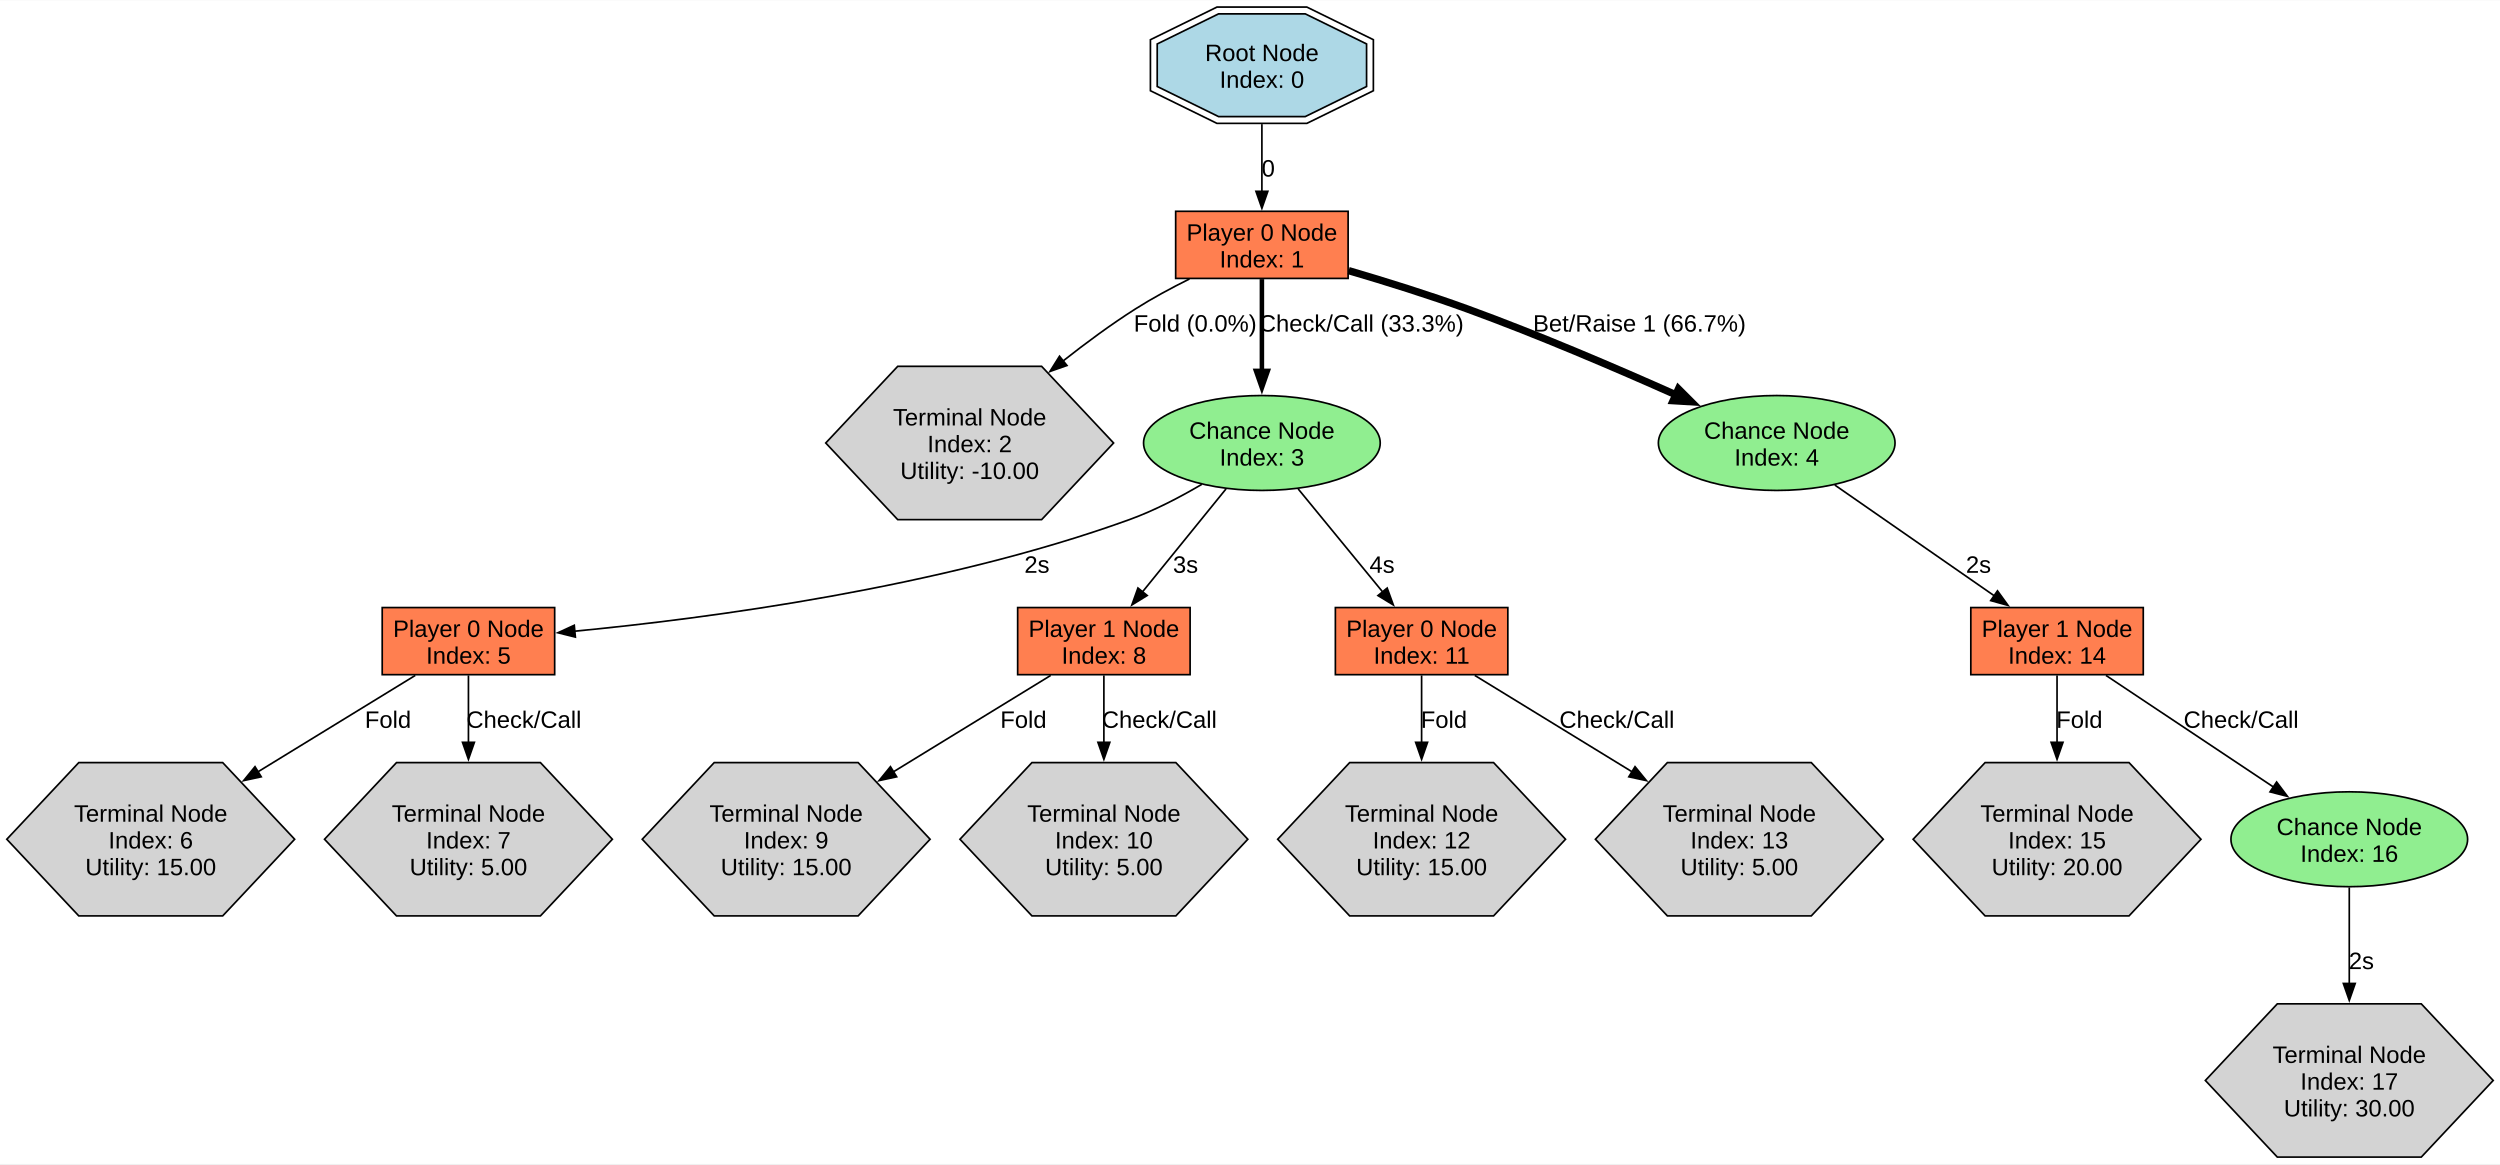
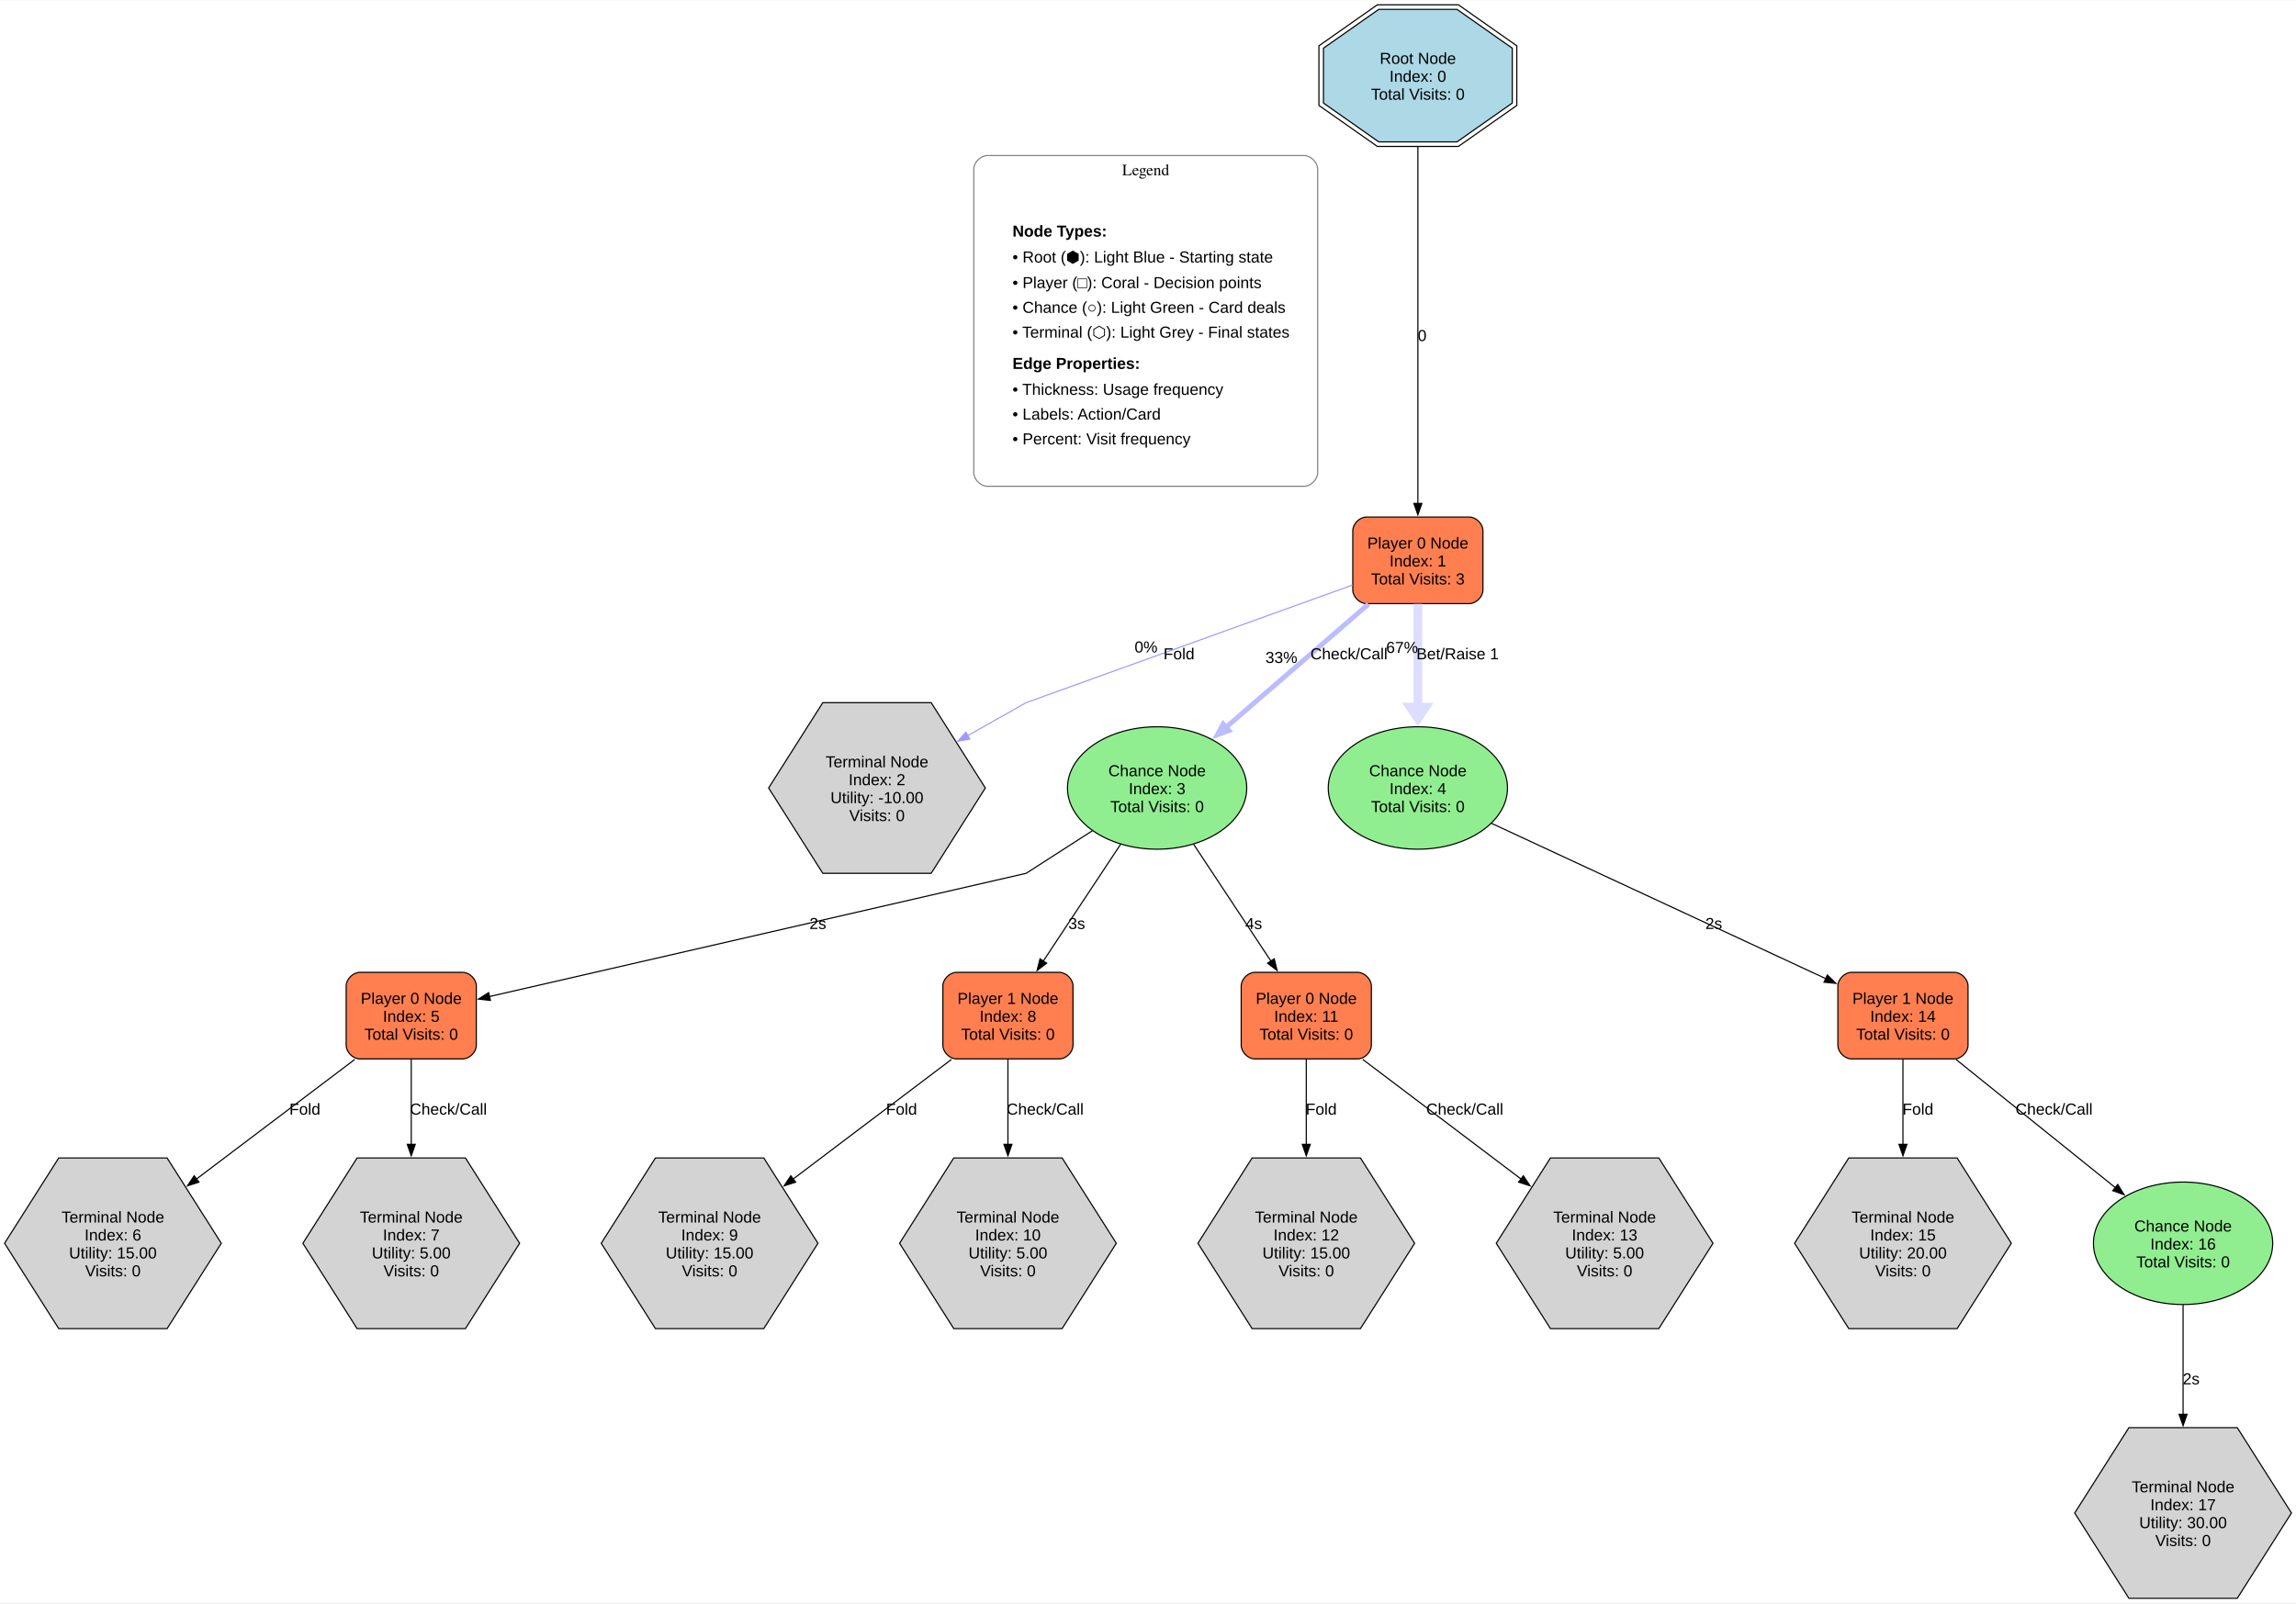
- <svg xmlns="http://www.w3.org/2000/svg" width="1471pt" height="685pt" viewBox="0.00 0.00 1471.42 684.88">
-   <g id="graph0" class="graph" transform="scale(1 1) rotate(0) translate(4 680.88)">
-     <polygon fill="white" stroke="none" points="-4,4 -4,-680.88 1467.42,-680.88 1467.42,4 -4,4" />
+ <svg xmlns="http://www.w3.org/2000/svg" xmlns:xlink="http://www.w3.org/1999/xlink" width="2016pt" height="1408pt" viewBox="0.00 0.00 2016.33 1407.79">
+   <g id="graph0" class="graph" transform="scale(1 1) rotate(0) translate(4 1403.79)">
+     <polygon fill="white" stroke="none" points="-4,4 -4,-1403.79 2012.33,-1403.79 2012.33,4 -4,4" />
+     <g id="clust1" class="cluster">
+       <path fill="none" stroke="gray" d="M863.16,-976.83C863.16,-976.83 1141.16,-976.83 1141.16,-976.83 1147.16,-976.83 1153.16,-982.83 1153.16,-988.83 1153.16,-988.83 1153.16,-1255.38 1153.16,-1255.38 1153.16,-1261.38 1147.16,-1267.38 1141.16,-1267.38 1141.16,-1267.38 863.16,-1267.38 863.16,-1267.38 857.16,-1267.38 851.16,-1261.38 851.16,-1255.38 851.16,-1255.38 851.16,-988.83 851.16,-988.83 851.16,-982.83 857.16,-976.83 863.16,-976.83" />
+       <text text-anchor="middle" x="1002.16" y="-1250.08" font-family="Times,serif" font-size="14.00">Legend</text>
+     </g>
    <g id="node1" class="node">
-       <polygon fill="lightblue" stroke="black" points="800.32,-630.13 800.32,-655.17 764.23,-672.88 713.19,-672.88 677.1,-655.17 677.1,-630.13 713.19,-612.42 764.23,-612.42 800.32,-630.13" />
-       <polygon fill="none" stroke="black" points="804.32,-627.64 804.32,-657.67 765.16,-676.88 712.26,-676.88 673.1,-657.67 673.1,-627.64 712.26,-608.42 765.16,-608.42 804.32,-627.64" />
-       <text text-anchor="middle" x="738.71" y="-645.1" font-family="Arial" font-size="14.00">Root Node</text>
-       <text text-anchor="middle" x="738.71" y="-629.35" font-family="Arial" font-size="14.00">Index: 0</text>
+       <text text-anchor="start" x="885.16" y="-1196.18" font-family="Arial" font-weight="bold" font-size="14.00">Node Types:</text>
+       <text text-anchor="start" x="885.16" y="-1173.43" font-family="Arial" font-size="14.00">• Root (⬢): Light Blue - Starting state</text>
+       <text text-anchor="start" x="885.16" y="-1150.93" font-family="Arial" font-size="14.00">• Player (□): Coral - Decision points</text>
+       <text text-anchor="start" x="885.16" y="-1129.18" font-family="Arial" font-size="14.00">• Chance (○): Light Green - Card deals</text>
+       <text text-anchor="start" x="885.16" y="-1107.43" font-family="Arial" font-size="14.00">• Terminal (⬡): Light Grey - Final states</text>
+       <text text-anchor="start" x="885.16" y="-1079.93" font-family="Arial" font-weight="bold" font-size="14.00">Edge Properties:</text>
+       <text text-anchor="start" x="885.16" y="-1057.18" font-family="Arial" font-size="14.00">• Thickness: Usage frequency</text>
+       <text text-anchor="start" x="885.16" y="-1035.43" font-family="Arial" font-size="14.00">• Labels: Action/Card</text>
+       <text text-anchor="start" x="885.16" y="-1013.68" font-family="Arial" font-size="14.00">• Percent: Visit frequency</text>
    </g>
    <g id="node2" class="node">
-       <polygon fill="coral" stroke="black" points="789.46,-556.67 687.96,-556.67 687.96,-517.17 789.46,-517.17 789.46,-556.67" />
-       <text text-anchor="middle" x="738.71" y="-539.37" font-family="Arial" font-size="14.00">Player 0 Node</text>
-       <text text-anchor="middle" x="738.71" y="-523.62" font-family="Arial" font-size="14.00">Index: 1</text>
+       <g id="a_node2">
+         <a xlink:title="Most Common Action: 51&#10;Action Frequency: 0.0%">
+           <polygon fill="lightblue" stroke="black" points="1324.05,-1313.47 1324.05,-1361.69 1275.5,-1395.79 1206.83,-1395.79 1158.27,-1361.69 1158.27,-1313.47 1206.83,-1279.38 1275.5,-1279.38 1324.05,-1313.47" />
+           <polygon fill="none" stroke="black" points="1328.05,-1311.39 1328.05,-1363.77 1276.76,-1399.79 1205.56,-1399.79 1154.27,-1363.77 1154.27,-1311.39 1205.56,-1275.38 1276.76,-1275.38 1328.05,-1311.39" />
+           <text text-anchor="middle" x="1241.16" y="-1347.91" font-family="Arial" font-size="14.00">Root Node</text>
+           <text text-anchor="middle" x="1241.16" y="-1332.16" font-family="Arial" font-size="14.00">Index: 0</text>
+           <text text-anchor="middle" x="1241.16" y="-1316.41" font-family="Arial" font-size="14.00">Total Visits: 0</text>
+         </a>
+       </g>
+     </g>
+     <g id="node3" class="node">
+       <g id="a_node3">
+         <a xlink:title="Most Common Action: 2&#10;Action Frequency: 66.7%">
+           <path fill="coral" stroke="black" d="M1286.31,-949.83C1286.31,-949.83 1196.01,-949.83 1196.01,-949.83 1190.01,-949.83 1184.01,-943.83 1184.01,-937.83 1184.01,-937.83 1184.01,-885.78 1184.01,-885.78 1184.01,-879.78 1190.01,-873.78 1196.01,-873.78 1196.01,-873.78 1286.31,-873.78 1286.31,-873.78 1292.31,-873.78 1298.31,-879.78 1298.31,-885.78 1298.31,-885.78 1298.31,-937.83 1298.31,-937.83 1298.31,-943.83 1292.31,-949.83 1286.31,-949.83" />
+           <text text-anchor="middle" x="1241.16" y="-922.13" font-family="Arial" font-size="14.00">Player 0 Node</text>
+           <text text-anchor="middle" x="1241.16" y="-906.38" font-family="Arial" font-size="14.00">Index: 1</text>
+           <text text-anchor="middle" x="1241.16" y="-890.63" font-family="Arial" font-size="14.00">Total Visits: 3</text>
+         </a>
+       </g>
    </g>
    <g id="edge1" class="edge">
-       <path fill="none" stroke="black" d="M738.71,-607.97C738.71,-595.15 738.71,-580.63 738.71,-568.15" />
-       <polygon fill="black" stroke="black" points="742.21,-568.44 738.71,-558.44 735.21,-568.44 742.21,-568.44" />
-       <text text-anchor="middle" x="742.46" y="-577.12" font-family="Arial" font-size="14.00">0</text>
-     </g>
-     <g id="node3" class="node">
-       <polygon fill="lightgrey" stroke="black" points="651.42,-420.31 609.07,-465.42 524.36,-465.42 482,-420.31 524.36,-375.2 609.07,-375.2 651.42,-420.31" />
-       <text text-anchor="middle" x="566.71" y="-430.63" font-family="Arial" font-size="14.00">Terminal Node</text>
-       <text text-anchor="middle" x="566.71" y="-414.88" font-family="Arial" font-size="14.00">Index: 2</text>
-       <text text-anchor="middle" x="566.71" y="-399.13" font-family="Arial" font-size="14.00">Utility: -10.00</text>
+       <path fill="none" stroke="black" d="M1241.16,-1274.96C1241.16,-1190.13 1241.16,-1039.1 1241.16,-961.62" />
+       <polygon fill="black" stroke="black" points="1244.66,-961.8 1241.16,-951.8 1237.66,-961.8 1244.66,-961.8" />
+       <text text-anchor="middle" x="1244.91" y="-1104.43" font-family="Arial" font-size="14.00">0</text>
+     </g>
+     <g id="node4" class="node">
+       <g id="a_node4">
+         <a xlink:title="Average Utility: 0.00">
+           <polygon fill="lightgrey" stroke="black" points="861.33,-711.82 813.74,-786.78 718.58,-786.78 671,-711.82 718.58,-636.87 813.74,-636.87 861.33,-711.82" />
+           <text text-anchor="middle" x="766.16" y="-730.02" font-family="Arial" font-size="14.00">Terminal Node</text>
+           <text text-anchor="middle" x="766.16" y="-714.27" font-family="Arial" font-size="14.00">Index: 2</text>
+           <text text-anchor="middle" x="766.16" y="-698.52" font-family="Arial" font-size="14.00">Utility: -10.00</text>
+           <text text-anchor="middle" x="766.16" y="-682.77" font-family="Arial" font-size="14.00">Visits: 0</text>
+         </a>
+       </g>
    </g>
    <g id="edge2" class="edge">
-       <path fill="none" stroke="black" d="M696.08,-516.86C685.42,-511.56 674.19,-505.51 664.21,-499.17 649.81,-490.02 635.05,-479.13 621.5,-468.44" />
-       <polygon fill="black" stroke="black" points="623.97,-465.93 613.97,-462.41 619.59,-471.39 623.97,-465.93" />
-       <text text-anchor="middle" x="699.46" y="-485.87" font-family="Arial" font-size="14.00">Fold (0.0%)</text>
-     </g>
-     <g id="node4" class="node">
-       <ellipse fill="lightgreen" stroke="black" cx="738.71" cy="-420.31" rx="69.65" ry="27.93" />
-       <text text-anchor="middle" x="738.71" y="-422.76" font-family="Arial" font-size="14.00">Chance Node</text>
-       <text text-anchor="middle" x="738.71" y="-407.01" font-family="Arial" font-size="14.00">Index: 3</text>
+       <g id="a_edge2">
+         <a xlink:title="Frequency: 0.0%">
+           <path fill="none" stroke="#9b9bff" d="M1183.58,-890.04C1085.66,-854.74 897.16,-786.78 897.16,-786.78 897.16,-786.78 873.16,-773.23 845.7,-757.73" />
+           <polygon fill="#9b9bff" stroke="#9b9bff" points="847.63,-754.79 837.2,-752.93 844.19,-760.89 847.63,-754.79" />
+         </a>
+       </g>
+       <text text-anchor="middle" x="1031.38" y="-824.85" font-family="Arial" font-size="14.00">Fold</text>
+       <text text-anchor="middle" x="1002.45" y="-830.84" font-family="Arial" font-size="14.00">0%</text>
+     </g>
+     <g id="node5" class="node">
+       <g id="a_node5">
+         <a xlink:title="Most Common Action: 51&#10;Action Frequency: 0.0%">
+           <ellipse fill="lightgreen" stroke="black" cx="1012.16" cy="-711.82" rx="78.7" ry="53.78" />
+           <text text-anchor="middle" x="1012.16" y="-722.15" font-family="Arial" font-size="14.00">Chance Node</text>
+           <text text-anchor="middle" x="1012.16" y="-706.4" font-family="Arial" font-size="14.00">Index: 3</text>
+           <text text-anchor="middle" x="1012.16" y="-690.65" font-family="Arial" font-size="14.00">Total Visits: 0</text>
+         </a>
+       </g>
    </g>
    <g id="edge3" class="edge">
-       <path fill="none" stroke="black" stroke-width="2.67" d="M738.71,-516.74C738.71,-501.98 738.71,-481.05 738.71,-462.56" />
-       <polygon fill="black" stroke="black" stroke-width="2.67" points="742.21,-462.75 738.71,-452.75 735.21,-462.75 742.21,-462.75" />
-       <text text-anchor="middle" x="797.21" y="-485.87" font-family="Arial" font-size="14.00">Check/Call (33.3%)</text>
-     </g>
-     <g id="node5" class="node">
-       <ellipse fill="lightgreen" stroke="black" cx="1041.71" cy="-420.31" rx="69.65" ry="27.93" />
-       <text text-anchor="middle" x="1041.71" y="-422.76" font-family="Arial" font-size="14.00">Chance Node</text>
-       <text text-anchor="middle" x="1041.71" y="-407.01" font-family="Arial" font-size="14.00">Index: 4</text>
+       <g id="a_edge3">
+         <a xlink:title="Frequency: 33.3%">
+           <path fill="none" stroke="#bcbcff" stroke-width="4.33" d="M1197.82,-873.33C1162.41,-842.72 1111.95,-799.09 1072.58,-765.05" />
+           <polygon fill="#bcbcff" stroke="#bcbcff" stroke-width="4.33" points="1075.15,-762.26 1065.1,-758.59 1070.19,-768 1075.15,-762.26" />
+         </a>
+       </g>
+       <text text-anchor="middle" x="1180.64" y="-824.85" font-family="Arial" font-size="14.00">Check/Call</text>
+       <text text-anchor="middle" x="1121.32" y="-821.64" font-family="Arial" font-size="14.00">33%</text>
+     </g>
+     <g id="node6" class="node">
+       <g id="a_node6">
+         <a xlink:title="Most Common Action: 51&#10;Action Frequency: 0.0%">
+           <ellipse fill="lightgreen" stroke="black" cx="1241.16" cy="-711.82" rx="78.7" ry="53.78" />
+           <text text-anchor="middle" x="1241.16" y="-722.15" font-family="Arial" font-size="14.00">Chance Node</text>
+           <text text-anchor="middle" x="1241.16" y="-706.4" font-family="Arial" font-size="14.00">Index: 4</text>
+           <text text-anchor="middle" x="1241.16" y="-690.65" font-family="Arial" font-size="14.00">Total Visits: 0</text>
+         </a>
+       </g>
    </g>
    <g id="edge4" class="edge">
-       <path fill="none" stroke="black" stroke-width="4.33" d="M789.75,-521.76C811.49,-515.39 837.02,-507.44 859.71,-499.17 901.38,-483.98 947.3,-464.31 982.58,-448.55" />
-       <polygon fill="black" stroke="black" stroke-width="4.33" points="983.88,-452.12 991.44,-444.56 980.76,-445.21 983.88,-452.12" />
-       <text text-anchor="middle" x="960.94" y="-485.87" font-family="Arial" font-size="14.00">Bet/Raise 1 (66.7%)</text>
-     </g>
-     <g id="node6" class="node">
-       <polygon fill="coral" stroke="black" points="322.46,-323.45 220.96,-323.45 220.96,-283.95 322.46,-283.95 322.46,-323.45" />
-       <text text-anchor="middle" x="271.71" y="-306.15" font-family="Arial" font-size="14.00">Player 0 Node</text>
-       <text text-anchor="middle" x="271.71" y="-290.4" font-family="Arial" font-size="14.00">Index: 5</text>
+       <g id="a_edge4">
+         <a xlink:title="Frequency: 66.7%">
+           <path fill="none" stroke="#ddddff" stroke-width="7.67" d="M1241.16,-873.56C1241.16,-847.95 1241.16,-813.16 1241.16,-782.49" />
+           <polygon fill="#ddddff" stroke="#ddddff" stroke-width="7.67" points="1247.87,-782.84 1241.16,-772.84 1234.45,-782.84 1247.87,-782.84" />
+         </a>
+       </g>
+       <text text-anchor="middle" x="1276.04" y="-824.85" font-family="Arial" font-size="14.00">Bet/Raise 1</text>
+       <text text-anchor="middle" x="1227.29" y="-830.48" font-family="Arial" font-size="14.00">67%</text>
+     </g>
+     <g id="node7" class="node">
+       <g id="a_node7">
+         <a xlink:title="Most Common Action: 51&#10;Action Frequency: 0.0%">
+           <path fill="coral" stroke="black" d="M402.31,-549.87C402.31,-549.87 312.01,-549.87 312.01,-549.87 306.01,-549.87 300.01,-543.87 300.01,-537.87 300.01,-537.87 300.01,-485.82 300.01,-485.82 300.01,-479.82 306.01,-473.82 312.01,-473.82 312.01,-473.82 402.31,-473.82 402.31,-473.82 408.31,-473.82 414.31,-479.82 414.31,-485.82 414.31,-485.82 414.31,-537.87 414.31,-537.87 414.31,-543.87 408.31,-549.87 402.31,-549.87" />
+           <text text-anchor="middle" x="357.16" y="-522.17" font-family="Arial" font-size="14.00">Player 0 Node</text>
+           <text text-anchor="middle" x="357.16" y="-506.42" font-family="Arial" font-size="14.00">Index: 5</text>
+           <text text-anchor="middle" x="357.16" y="-490.67" font-family="Arial" font-size="14.00">Total Visits: 0</text>
+         </a>
+       </g>
    </g>
    <g id="edge5" class="edge">
-       <path fill="none" stroke="black" d="M703.42,-396.02C690.44,-388.37 675.34,-380.49 660.71,-375.2 549.67,-335.04 412.19,-317.02 333.96,-309.51" />
-       <polygon fill="black" stroke="black" points="334.65,-306.06 324.37,-308.62 334,-313.03 334.65,-306.06" />
-       <text text-anchor="middle" x="606.31" y="-343.9" font-family="Arial" font-size="14.00">2s</text>
-     </g>
-     <g id="node7" class="node">
-       <polygon fill="coral" stroke="black" points="696.46,-323.45 594.96,-323.45 594.96,-283.95 696.46,-283.95 696.46,-323.45" />
-       <text text-anchor="middle" x="645.71" y="-306.15" font-family="Arial" font-size="14.00">Player 1 Node</text>
-       <text text-anchor="middle" x="645.71" y="-290.4" font-family="Arial" font-size="14.00">Index: 8</text>
+       <path fill="none" stroke="black" d="M955.34,-674.28C926.36,-655.65 897.16,-636.87 897.16,-636.87 897.16,-636.87 571.05,-561.97 425.68,-528.58" />
+       <polygon fill="black" stroke="black" points="426.7,-525.22 416.17,-526.4 425.13,-532.05 426.7,-525.22" />
+       <text text-anchor="middle" x="714.21" y="-587.94" font-family="Arial" font-size="14.00">2s</text>
+     </g>
+     <g id="node8" class="node">
+       <g id="a_node8">
+         <a xlink:title="Most Common Action: 51&#10;Action Frequency: 0.0%">
+           <path fill="coral" stroke="black" d="M926.31,-549.87C926.31,-549.87 836.01,-549.87 836.01,-549.87 830.01,-549.87 824.01,-543.87 824.01,-537.87 824.01,-537.87 824.01,-485.82 824.01,-485.82 824.01,-479.82 830.01,-473.82 836.01,-473.82 836.01,-473.82 926.31,-473.82 926.31,-473.82 932.31,-473.82 938.31,-479.82 938.31,-485.82 938.31,-485.82 938.31,-537.87 938.31,-537.87 938.31,-543.87 932.31,-549.87 926.31,-549.87" />
+           <text text-anchor="middle" x="881.16" y="-522.17" font-family="Arial" font-size="14.00">Player 1 Node</text>
+           <text text-anchor="middle" x="881.16" y="-506.42" font-family="Arial" font-size="14.00">Index: 8</text>
+           <text text-anchor="middle" x="881.16" y="-490.67" font-family="Arial" font-size="14.00">Total Visits: 0</text>
+         </a>
+       </g>
    </g>
    <g id="edge6" class="edge">
-       <path fill="none" stroke="black" d="M717.61,-393.3C702.94,-375.22 683.4,-351.14 668.4,-332.65" />
-       <polygon fill="black" stroke="black" points="671.2,-330.55 662.18,-324.99 665.76,-334.96 671.2,-330.55" />
-       <text text-anchor="middle" x="693.77" y="-343.9" font-family="Arial" font-size="14.00">3s</text>
-     </g>
-     <g id="node8" class="node">
-       <polygon fill="coral" stroke="black" points="883.46,-323.45 781.96,-323.45 781.96,-283.95 883.46,-283.95 883.46,-323.45" />
-       <text text-anchor="middle" x="832.71" y="-306.15" font-family="Arial" font-size="14.00">Player 0 Node</text>
-       <text text-anchor="middle" x="832.71" y="-290.4" font-family="Arial" font-size="14.00">Index: 11</text>
+       <path fill="none" stroke="black" d="M980.12,-662.39C959.39,-631.06 932.54,-590.49 912.05,-559.52" />
+       <polygon fill="black" stroke="black" points="915.17,-557.9 906.74,-551.49 909.34,-561.77 915.17,-557.9" />
+       <text text-anchor="middle" x="941.57" y="-587.94" font-family="Arial" font-size="14.00">3s</text>
+     </g>
+     <g id="node9" class="node">
+       <g id="a_node9">
+         <a xlink:title="Most Common Action: 51&#10;Action Frequency: 0.0%">
+           <path fill="coral" stroke="black" d="M1188.31,-549.87C1188.31,-549.87 1098.01,-549.87 1098.01,-549.87 1092.01,-549.87 1086.01,-543.87 1086.01,-537.87 1086.01,-537.87 1086.01,-485.82 1086.01,-485.82 1086.01,-479.82 1092.01,-473.82 1098.01,-473.82 1098.01,-473.82 1188.31,-473.82 1188.31,-473.82 1194.31,-473.82 1200.31,-479.82 1200.31,-485.82 1200.31,-485.82 1200.31,-537.87 1200.31,-537.87 1200.31,-543.87 1194.31,-549.87 1188.31,-549.87" />
+           <text text-anchor="middle" x="1143.16" y="-522.17" font-family="Arial" font-size="14.00">Player 0 Node</text>
+           <text text-anchor="middle" x="1143.16" y="-506.42" font-family="Arial" font-size="14.00">Index: 11</text>
+           <text text-anchor="middle" x="1143.16" y="-490.67" font-family="Arial" font-size="14.00">Total Visits: 0</text>
+         </a>
+       </g>
    </g>
    <g id="edge7" class="edge">
-       <path fill="none" stroke="black" d="M760.04,-393.3C774.87,-375.22 794.62,-351.14 809.78,-332.65" />
-       <polygon fill="black" stroke="black" points="812.44,-334.94 816.07,-324.98 807.02,-330.5 812.44,-334.94" />
-       <text text-anchor="middle" x="809.43" y="-343.9" font-family="Arial" font-size="14.00">4s</text>
-     </g>
-     <g id="node9" class="node">
-       <polygon fill="coral" stroke="black" points="1257.46,-323.45 1155.96,-323.45 1155.96,-283.95 1257.46,-283.95 1257.46,-323.45" />
-       <text text-anchor="middle" x="1206.71" y="-306.15" font-family="Arial" font-size="14.00">Player 1 Node</text>
-       <text text-anchor="middle" x="1206.71" y="-290.4" font-family="Arial" font-size="14.00">Index: 14</text>
+       <path fill="none" stroke="black" d="M1044.21,-662.39C1064.94,-631.06 1091.78,-590.49 1112.28,-559.52" />
+       <polygon fill="black" stroke="black" points="1114.99,-561.77 1117.59,-551.49 1109.15,-557.9 1114.99,-561.77" />
+       <text text-anchor="middle" x="1097" y="-587.94" font-family="Arial" font-size="14.00">4s</text>
+     </g>
+     <g id="node10" class="node">
+       <g id="a_node10">
+         <a xlink:title="Most Common Action: 51&#10;Action Frequency: 0.0%">
+           <path fill="coral" stroke="black" d="M1712.31,-549.87C1712.31,-549.87 1622.01,-549.87 1622.01,-549.87 1616.01,-549.87 1610.01,-543.87 1610.01,-537.87 1610.01,-537.87 1610.01,-485.82 1610.01,-485.82 1610.01,-479.82 1616.01,-473.82 1622.01,-473.82 1622.01,-473.82 1712.31,-473.82 1712.31,-473.82 1718.31,-473.82 1724.31,-479.82 1724.31,-485.82 1724.31,-485.82 1724.31,-537.87 1724.31,-537.87 1724.31,-543.87 1718.31,-549.87 1712.31,-549.87" />
+           <text text-anchor="middle" x="1667.16" y="-522.17" font-family="Arial" font-size="14.00">Player 1 Node</text>
+           <text text-anchor="middle" x="1667.16" y="-506.42" font-family="Arial" font-size="14.00">Index: 14</text>
+           <text text-anchor="middle" x="1667.16" y="-490.67" font-family="Arial" font-size="14.00">Total Visits: 0</text>
+         </a>
+       </g>
    </g>
    <g id="edge8" class="edge">
-       <path fill="none" stroke="black" d="M1075.9,-395.56C1103.38,-376.47 1141.89,-349.72 1170.02,-330.19" />
-       <polygon fill="black" stroke="black" points="1171.66,-333.3 1177.88,-324.72 1167.67,-327.55 1171.66,-333.3" />
-       <text text-anchor="middle" x="1160.47" y="-343.9" font-family="Arial" font-size="14.00">2s</text>
-     </g>
-     <g id="node10" class="node">
-       <polygon fill="lightgrey" stroke="black" points="169.42,-187.08 127.07,-232.2 42.36,-232.2 0,-187.08 42.36,-141.97 127.07,-141.97 169.42,-187.08" />
-       <text text-anchor="middle" x="84.71" y="-197.41" font-family="Arial" font-size="14.00">Terminal Node</text>
-       <text text-anchor="middle" x="84.71" y="-181.66" font-family="Arial" font-size="14.00">Index: 6</text>
-       <text text-anchor="middle" x="84.71" y="-165.91" font-family="Arial" font-size="14.00">Utility: 15.00</text>
+       <path fill="none" stroke="black" d="M1305.86,-680.75C1385.21,-643.88 1519.08,-581.66 1599.68,-544.2" />
+       <polygon fill="black" stroke="black" points="1600.76,-547.56 1608.35,-540.18 1597.81,-541.22 1600.76,-547.56" />
+       <text text-anchor="middle" x="1501.02" y="-587.94" font-family="Arial" font-size="14.00">2s</text>
+     </g>
+     <g id="node11" class="node">
+       <g id="a_node11">
+         <a xlink:title="Average Utility: 0.00">
+           <polygon fill="lightgrey" stroke="black" points="190.33,-311.86 142.74,-386.82 47.58,-386.82 0,-311.86 47.58,-236.91 142.74,-236.91 190.33,-311.86" />
+           <text text-anchor="middle" x="95.16" y="-330.06" font-family="Arial" font-size="14.00">Terminal Node</text>
+           <text text-anchor="middle" x="95.16" y="-314.31" font-family="Arial" font-size="14.00">Index: 6</text>
+           <text text-anchor="middle" x="95.16" y="-298.56" font-family="Arial" font-size="14.00">Utility: 15.00</text>
+           <text text-anchor="middle" x="95.16" y="-282.81" font-family="Arial" font-size="14.00">Visits: 0</text>
+         </a>
+       </g>
    </g>
    <g id="edge9" class="edge">
-       <path fill="none" stroke="black" d="M240.41,-283.51C215.16,-268.04 178.83,-245.77 147.61,-226.64" />
-       <polygon fill="black" stroke="black" points="149.75,-223.84 139.4,-221.6 146.09,-229.81 149.75,-223.84" />
-       <text text-anchor="middle" x="224.35" y="-252.65" font-family="Arial" font-size="14.00">Fold</text>
-     </g>
-     <g id="node11" class="node">
-       <polygon fill="lightgrey" stroke="black" points="356.42,-187.08 314.07,-232.2 229.36,-232.2 187,-187.08 229.36,-141.97 314.07,-141.97 356.42,-187.08" />
-       <text text-anchor="middle" x="271.71" y="-197.41" font-family="Arial" font-size="14.00">Terminal Node</text>
-       <text text-anchor="middle" x="271.71" y="-181.66" font-family="Arial" font-size="14.00">Index: 7</text>
-       <text text-anchor="middle" x="271.71" y="-165.91" font-family="Arial" font-size="14.00">Utility: 5.00</text>
+       <path fill="none" stroke="black" d="M307.57,-473.37C268.3,-443.69 212.84,-401.79 168.44,-368.24" />
+       <polygon fill="black" stroke="black" points="170.73,-365.58 160.64,-362.34 166.51,-371.16 170.73,-365.58" />
+       <text text-anchor="middle" x="263.72" y="-424.89" font-family="Arial" font-size="14.00">Fold</text>
+     </g>
+     <g id="node12" class="node">
+       <g id="a_node12">
+         <a xlink:title="Average Utility: 0.00">
+           <polygon fill="lightgrey" stroke="black" points="452.33,-311.86 404.74,-386.82 309.58,-386.82 262,-311.86 309.58,-236.91 404.74,-236.91 452.33,-311.86" />
+           <text text-anchor="middle" x="357.16" y="-330.06" font-family="Arial" font-size="14.00">Terminal Node</text>
+           <text text-anchor="middle" x="357.16" y="-314.31" font-family="Arial" font-size="14.00">Index: 7</text>
+           <text text-anchor="middle" x="357.16" y="-298.56" font-family="Arial" font-size="14.00">Utility: 5.00</text>
+           <text text-anchor="middle" x="357.16" y="-282.81" font-family="Arial" font-size="14.00">Visits: 0</text>
+         </a>
+       </g>
    </g>
    <g id="edge10" class="edge">
-       <path fill="none" stroke="black" d="M271.71,-283.51C271.71,-272.55 271.71,-258.18 271.71,-243.94" />
-       <polygon fill="black" stroke="black" points="275.21,-244.12 271.71,-234.12 268.21,-244.12 275.21,-244.12" />
-       <text text-anchor="middle" x="304.34" y="-252.65" font-family="Arial" font-size="14.00">Check/Call</text>
-     </g>
-     <g id="node12" class="node">
-       <polygon fill="lightgrey" stroke="black" points="543.42,-187.08 501.07,-232.2 416.36,-232.2 374,-187.08 416.36,-141.97 501.07,-141.97 543.42,-187.08" />
-       <text text-anchor="middle" x="458.71" y="-197.41" font-family="Arial" font-size="14.00">Terminal Node</text>
-       <text text-anchor="middle" x="458.71" y="-181.66" font-family="Arial" font-size="14.00">Index: 9</text>
-       <text text-anchor="middle" x="458.71" y="-165.91" font-family="Arial" font-size="14.00">Utility: 15.00</text>
+       <path fill="none" stroke="black" d="M357.16,-473.6C357.16,-452.34 357.16,-424.74 357.16,-398.43" />
+       <polygon fill="black" stroke="black" points="360.66,-398.76 357.16,-388.76 353.66,-398.76 360.66,-398.76" />
+       <text text-anchor="middle" x="389.79" y="-424.89" font-family="Arial" font-size="14.00">Check/Call</text>
+     </g>
+     <g id="node13" class="node">
+       <g id="a_node13">
+         <a xlink:title="Average Utility: 0.00">
+           <polygon fill="lightgrey" stroke="black" points="714.33,-311.86 666.74,-386.82 571.58,-386.82 524,-311.86 571.58,-236.91 666.74,-236.91 714.33,-311.86" />
+           <text text-anchor="middle" x="619.16" y="-330.06" font-family="Arial" font-size="14.00">Terminal Node</text>
+           <text text-anchor="middle" x="619.16" y="-314.31" font-family="Arial" font-size="14.00">Index: 9</text>
+           <text text-anchor="middle" x="619.16" y="-298.56" font-family="Arial" font-size="14.00">Utility: 15.00</text>
+           <text text-anchor="middle" x="619.16" y="-282.81" font-family="Arial" font-size="14.00">Visits: 0</text>
+         </a>
+       </g>
    </g>
    <g id="edge11" class="edge">
-       <path fill="none" stroke="black" d="M614.41,-283.51C589.16,-268.04 552.83,-245.77 521.61,-226.64" />
-       <polygon fill="black" stroke="black" points="523.75,-223.84 513.4,-221.6 520.09,-229.81 523.75,-223.84" />
-       <text text-anchor="middle" x="598.35" y="-252.65" font-family="Arial" font-size="14.00">Fold</text>
-     </g>
-     <g id="node13" class="node">
-       <polygon fill="lightgrey" stroke="black" points="730.42,-187.08 688.07,-232.2 603.36,-232.2 561,-187.08 603.36,-141.97 688.07,-141.97 730.42,-187.08" />
-       <text text-anchor="middle" x="645.71" y="-197.41" font-family="Arial" font-size="14.00">Terminal Node</text>
-       <text text-anchor="middle" x="645.71" y="-181.66" font-family="Arial" font-size="14.00">Index: 10</text>
-       <text text-anchor="middle" x="645.71" y="-165.91" font-family="Arial" font-size="14.00">Utility: 5.00</text>
+       <path fill="none" stroke="black" d="M831.57,-473.37C792.3,-443.69 736.84,-401.79 692.44,-368.24" />
+       <polygon fill="black" stroke="black" points="694.73,-365.58 684.64,-362.34 690.51,-371.16 694.73,-365.58" />
+       <text text-anchor="middle" x="787.72" y="-424.89" font-family="Arial" font-size="14.00">Fold</text>
+     </g>
+     <g id="node14" class="node">
+       <g id="a_node14">
+         <a xlink:title="Average Utility: 0.00">
+           <polygon fill="lightgrey" stroke="black" points="976.33,-311.86 928.74,-386.82 833.58,-386.82 786,-311.86 833.58,-236.91 928.74,-236.91 976.33,-311.86" />
+           <text text-anchor="middle" x="881.16" y="-330.06" font-family="Arial" font-size="14.00">Terminal Node</text>
+           <text text-anchor="middle" x="881.16" y="-314.31" font-family="Arial" font-size="14.00">Index: 10</text>
+           <text text-anchor="middle" x="881.16" y="-298.56" font-family="Arial" font-size="14.00">Utility: 5.00</text>
+           <text text-anchor="middle" x="881.16" y="-282.81" font-family="Arial" font-size="14.00">Visits: 0</text>
+         </a>
+       </g>
    </g>
    <g id="edge12" class="edge">
-       <path fill="none" stroke="black" d="M645.71,-283.51C645.71,-272.55 645.71,-258.18 645.71,-243.94" />
-       <polygon fill="black" stroke="black" points="649.21,-244.12 645.71,-234.12 642.21,-244.12 649.21,-244.12" />
-       <text text-anchor="middle" x="678.34" y="-252.65" font-family="Arial" font-size="14.00">Check/Call</text>
-     </g>
-     <g id="node14" class="node">
-       <polygon fill="lightgrey" stroke="black" points="917.42,-187.08 875.07,-232.2 790.36,-232.2 748,-187.08 790.36,-141.97 875.07,-141.97 917.42,-187.08" />
-       <text text-anchor="middle" x="832.71" y="-197.41" font-family="Arial" font-size="14.00">Terminal Node</text>
-       <text text-anchor="middle" x="832.71" y="-181.66" font-family="Arial" font-size="14.00">Index: 12</text>
-       <text text-anchor="middle" x="832.71" y="-165.91" font-family="Arial" font-size="14.00">Utility: 15.00</text>
+       <path fill="none" stroke="black" d="M881.16,-473.6C881.16,-452.34 881.16,-424.74 881.16,-398.43" />
+       <polygon fill="black" stroke="black" points="884.66,-398.76 881.16,-388.76 877.66,-398.76 884.66,-398.76" />
+       <text text-anchor="middle" x="913.79" y="-424.89" font-family="Arial" font-size="14.00">Check/Call</text>
+     </g>
+     <g id="node15" class="node">
+       <g id="a_node15">
+         <a xlink:title="Average Utility: 0.00">
+           <polygon fill="lightgrey" stroke="black" points="1238.33,-311.86 1190.74,-386.82 1095.58,-386.82 1048,-311.86 1095.58,-236.91 1190.74,-236.91 1238.33,-311.86" />
+           <text text-anchor="middle" x="1143.16" y="-330.06" font-family="Arial" font-size="14.00">Terminal Node</text>
+           <text text-anchor="middle" x="1143.16" y="-314.31" font-family="Arial" font-size="14.00">Index: 12</text>
+           <text text-anchor="middle" x="1143.16" y="-298.56" font-family="Arial" font-size="14.00">Utility: 15.00</text>
+           <text text-anchor="middle" x="1143.16" y="-282.81" font-family="Arial" font-size="14.00">Visits: 0</text>
+         </a>
+       </g>
    </g>
    <g id="edge13" class="edge">
-       <path fill="none" stroke="black" d="M832.71,-283.51C832.71,-272.55 832.71,-258.18 832.71,-243.94" />
-       <polygon fill="black" stroke="black" points="836.21,-244.12 832.71,-234.12 829.21,-244.12 836.21,-244.12" />
-       <text text-anchor="middle" x="845.84" y="-252.65" font-family="Arial" font-size="14.00">Fold</text>
-     </g>
-     <g id="node15" class="node">
-       <polygon fill="lightgrey" stroke="black" points="1104.42,-187.08 1062.07,-232.2 977.36,-232.2 935,-187.08 977.36,-141.97 1062.07,-141.97 1104.42,-187.08" />
-       <text text-anchor="middle" x="1019.71" y="-197.41" font-family="Arial" font-size="14.00">Terminal Node</text>
-       <text text-anchor="middle" x="1019.71" y="-181.66" font-family="Arial" font-size="14.00">Index: 13</text>
-       <text text-anchor="middle" x="1019.71" y="-165.91" font-family="Arial" font-size="14.00">Utility: 5.00</text>
+       <path fill="none" stroke="black" d="M1143.16,-473.6C1143.16,-452.34 1143.16,-424.74 1143.16,-398.43" />
+       <polygon fill="black" stroke="black" points="1146.66,-398.76 1143.16,-388.76 1139.66,-398.76 1146.66,-398.76" />
+       <text text-anchor="middle" x="1156.29" y="-424.89" font-family="Arial" font-size="14.00">Fold</text>
+     </g>
+     <g id="node16" class="node">
+       <g id="a_node16">
+         <a xlink:title="Average Utility: 0.00">
+           <polygon fill="lightgrey" stroke="black" points="1500.33,-311.86 1452.74,-386.82 1357.58,-386.82 1310,-311.86 1357.58,-236.91 1452.74,-236.91 1500.33,-311.86" />
+           <text text-anchor="middle" x="1405.16" y="-330.06" font-family="Arial" font-size="14.00">Terminal Node</text>
+           <text text-anchor="middle" x="1405.16" y="-314.31" font-family="Arial" font-size="14.00">Index: 13</text>
+           <text text-anchor="middle" x="1405.16" y="-298.56" font-family="Arial" font-size="14.00">Utility: 5.00</text>
+           <text text-anchor="middle" x="1405.16" y="-282.81" font-family="Arial" font-size="14.00">Visits: 0</text>
+         </a>
+       </g>
    </g>
    <g id="edge14" class="edge">
-       <path fill="none" stroke="black" d="M864.01,-283.51C889.26,-268.04 925.59,-245.77 956.81,-226.64" />
-       <polygon fill="black" stroke="black" points="958.33,-229.81 965.03,-221.6 954.67,-223.84 958.33,-229.81" />
-       <text text-anchor="middle" x="947.64" y="-252.65" font-family="Arial" font-size="14.00">Check/Call</text>
-     </g>
-     <g id="node16" class="node">
-       <polygon fill="lightgrey" stroke="black" points="1291.42,-187.08 1249.07,-232.2 1164.36,-232.2 1122,-187.08 1164.36,-141.97 1249.07,-141.97 1291.42,-187.08" />
-       <text text-anchor="middle" x="1206.71" y="-197.41" font-family="Arial" font-size="14.00">Terminal Node</text>
-       <text text-anchor="middle" x="1206.71" y="-181.66" font-family="Arial" font-size="14.00">Index: 15</text>
-       <text text-anchor="middle" x="1206.71" y="-165.91" font-family="Arial" font-size="14.00">Utility: 20.00</text>
+       <path fill="none" stroke="black" d="M1192.75,-473.37C1232.03,-443.69 1287.48,-401.79 1331.88,-368.24" />
+       <polygon fill="black" stroke="black" points="1333.82,-371.16 1339.69,-362.34 1329.6,-365.58 1333.82,-371.16" />
+       <text text-anchor="middle" x="1282.35" y="-424.89" font-family="Arial" font-size="14.00">Check/Call</text>
+     </g>
+     <g id="node17" class="node">
+       <g id="a_node17">
+         <a xlink:title="Average Utility: 0.00">
+           <polygon fill="lightgrey" stroke="black" points="1762.33,-311.86 1714.74,-386.82 1619.58,-386.82 1572,-311.86 1619.58,-236.91 1714.74,-236.91 1762.33,-311.86" />
+           <text text-anchor="middle" x="1667.16" y="-330.06" font-family="Arial" font-size="14.00">Terminal Node</text>
+           <text text-anchor="middle" x="1667.16" y="-314.31" font-family="Arial" font-size="14.00">Index: 15</text>
+           <text text-anchor="middle" x="1667.16" y="-298.56" font-family="Arial" font-size="14.00">Utility: 20.00</text>
+           <text text-anchor="middle" x="1667.16" y="-282.81" font-family="Arial" font-size="14.00">Visits: 0</text>
+         </a>
+       </g>
    </g>
    <g id="edge15" class="edge">
-       <path fill="none" stroke="black" d="M1206.71,-283.51C1206.71,-272.55 1206.71,-258.18 1206.71,-243.94" />
-       <polygon fill="black" stroke="black" points="1210.21,-244.12 1206.71,-234.12 1203.21,-244.12 1210.21,-244.12" />
-       <text text-anchor="middle" x="1219.84" y="-252.65" font-family="Arial" font-size="14.00">Fold</text>
-     </g>
-     <g id="node17" class="node">
-       <ellipse fill="lightgreen" stroke="black" cx="1378.71" cy="-187.08" rx="69.65" ry="27.93" />
-       <text text-anchor="middle" x="1378.71" y="-189.53" font-family="Arial" font-size="14.00">Chance Node</text>
-       <text text-anchor="middle" x="1378.71" y="-173.78" font-family="Arial" font-size="14.00">Index: 16</text>
+       <path fill="none" stroke="black" d="M1667.16,-473.6C1667.16,-452.34 1667.16,-424.74 1667.16,-398.43" />
+       <polygon fill="black" stroke="black" points="1670.66,-398.76 1667.16,-388.76 1663.66,-398.76 1670.66,-398.76" />
+       <text text-anchor="middle" x="1680.29" y="-424.89" font-family="Arial" font-size="14.00">Fold</text>
+     </g>
+     <g id="node18" class="node">
+       <g id="a_node18">
+         <a xlink:title="Most Common Action: 51&#10;Action Frequency: 0.0%">
+           <ellipse fill="lightgreen" stroke="black" cx="1913.16" cy="-311.86" rx="78.7" ry="53.78" />
+           <text text-anchor="middle" x="1913.16" y="-322.19" font-family="Arial" font-size="14.00">Chance Node</text>
+           <text text-anchor="middle" x="1913.16" y="-306.44" font-family="Arial" font-size="14.00">Index: 16</text>
+           <text text-anchor="middle" x="1913.16" y="-290.69" font-family="Arial" font-size="14.00">Total Visits: 0</text>
+         </a>
+       </g>
    </g>
    <g id="edge16" class="edge">
-       <path fill="none" stroke="black" d="M1235.5,-283.51C1262.45,-265.55 1303.13,-238.45 1334.25,-217.71" />
-       <polygon fill="black" stroke="black" points="1335.94,-220.79 1342.32,-212.33 1332.06,-214.97 1335.94,-220.79" />
-       <text text-anchor="middle" x="1315.04" y="-252.65" font-family="Arial" font-size="14.00">Check/Call</text>
-     </g>
-     <g id="node18" class="node">
-       <polygon fill="lightgrey" stroke="black" points="1463.42,-45.11 1421.07,-90.22 1336.36,-90.22 1294,-45.11 1336.36,0 1421.07,0 1463.42,-45.11" />
-       <text text-anchor="middle" x="1378.71" y="-55.44" font-family="Arial" font-size="14.00">Terminal Node</text>
-       <text text-anchor="middle" x="1378.71" y="-39.69" font-family="Arial" font-size="14.00">Index: 17</text>
-       <text text-anchor="middle" x="1378.71" y="-23.94" font-family="Arial" font-size="14.00">Utility: 30.00</text>
+       <path fill="none" stroke="black" d="M1713.72,-473.37C1753.39,-441.45 1810.62,-395.39 1853.61,-360.79" />
+       <polygon fill="black" stroke="black" points="1855.78,-363.54 1861.38,-354.54 1851.39,-358.08 1855.78,-363.54" />
+       <text text-anchor="middle" x="1799.85" y="-424.89" font-family="Arial" font-size="14.00">Check/Call</text>
+     </g>
+     <g id="node19" class="node">
+       <g id="a_node19">
+         <a xlink:title="Average Utility: 0.00">
+           <polygon fill="lightgrey" stroke="black" points="2008.33,-74.95 1960.74,-149.91 1865.58,-149.91 1818,-74.95 1865.58,0 1960.74,0 2008.33,-74.95" />
+           <text text-anchor="middle" x="1913.16" y="-93.15" font-family="Arial" font-size="14.00">Terminal Node</text>
+           <text text-anchor="middle" x="1913.16" y="-77.4" font-family="Arial" font-size="14.00">Index: 17</text>
+           <text text-anchor="middle" x="1913.16" y="-61.65" font-family="Arial" font-size="14.00">Utility: 30.00</text>
+           <text text-anchor="middle" x="1913.16" y="-45.9" font-family="Arial" font-size="14.00">Visits: 0</text>
+         </a>
+       </g>
    </g>
    <g id="edge17" class="edge">
-       <path fill="none" stroke="black" d="M1378.71,-158.76C1378.71,-142.6 1378.71,-121.53 1378.71,-101.99" />
-       <polygon fill="black" stroke="black" points="1382.21,-102.23 1378.71,-92.23 1375.21,-102.23 1382.21,-102.23" />
-       <text text-anchor="middle" x="1385.84" y="-110.67" font-family="Arial" font-size="14.00">2s</text>
+       <path fill="none" stroke="black" d="M1913.16,-257.85C1913.16,-229.41 1913.16,-193.66 1913.16,-161.39" />
+       <polygon fill="black" stroke="black" points="1916.66,-161.66 1913.16,-151.66 1909.66,-161.66 1916.66,-161.66" />
+       <text text-anchor="middle" x="1920.29" y="-187.98" font-family="Arial" font-size="14.00">2s</text>
    </g>
  </g>
</svg>
